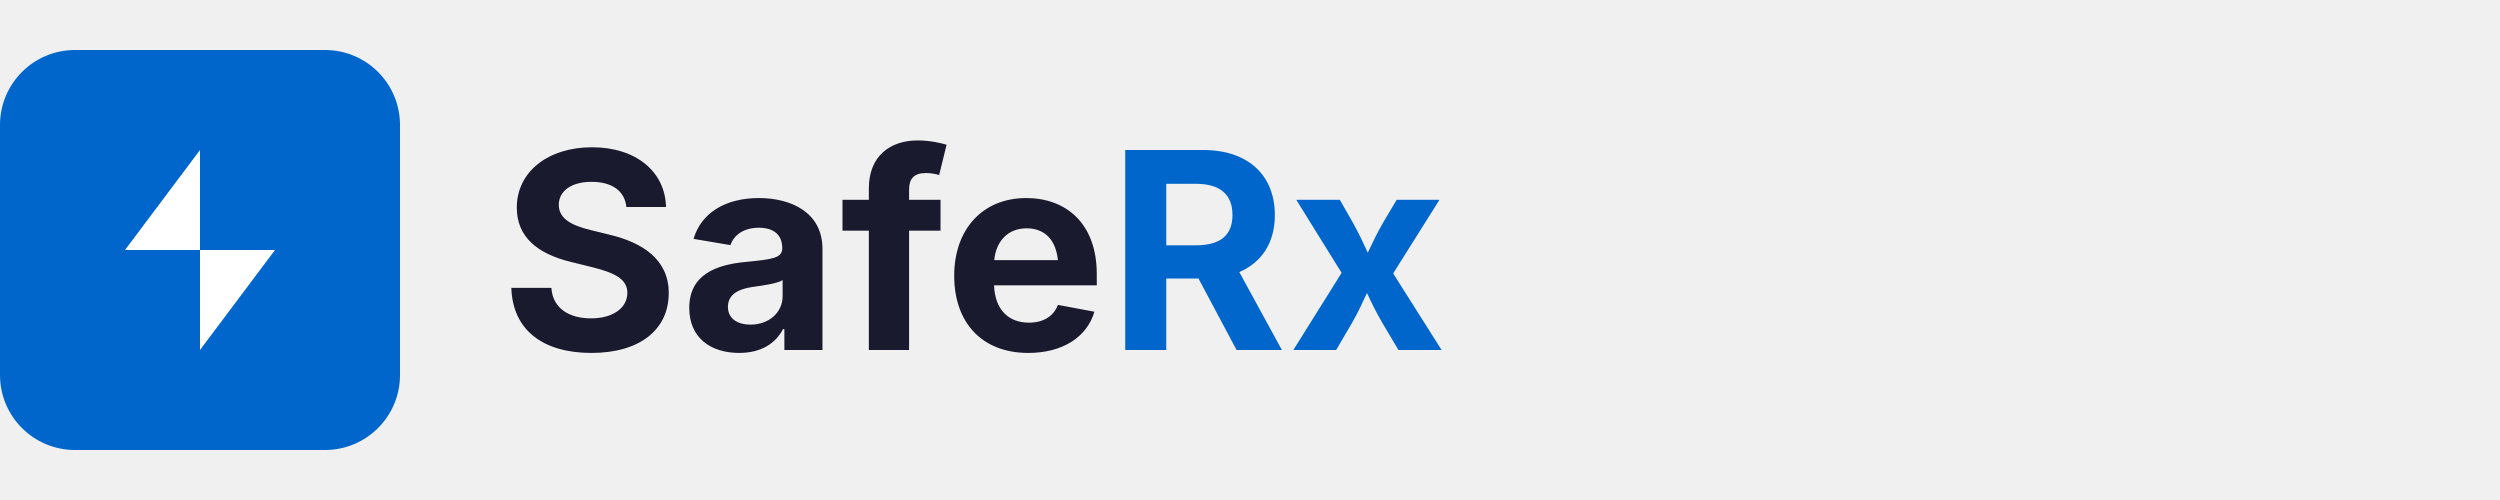
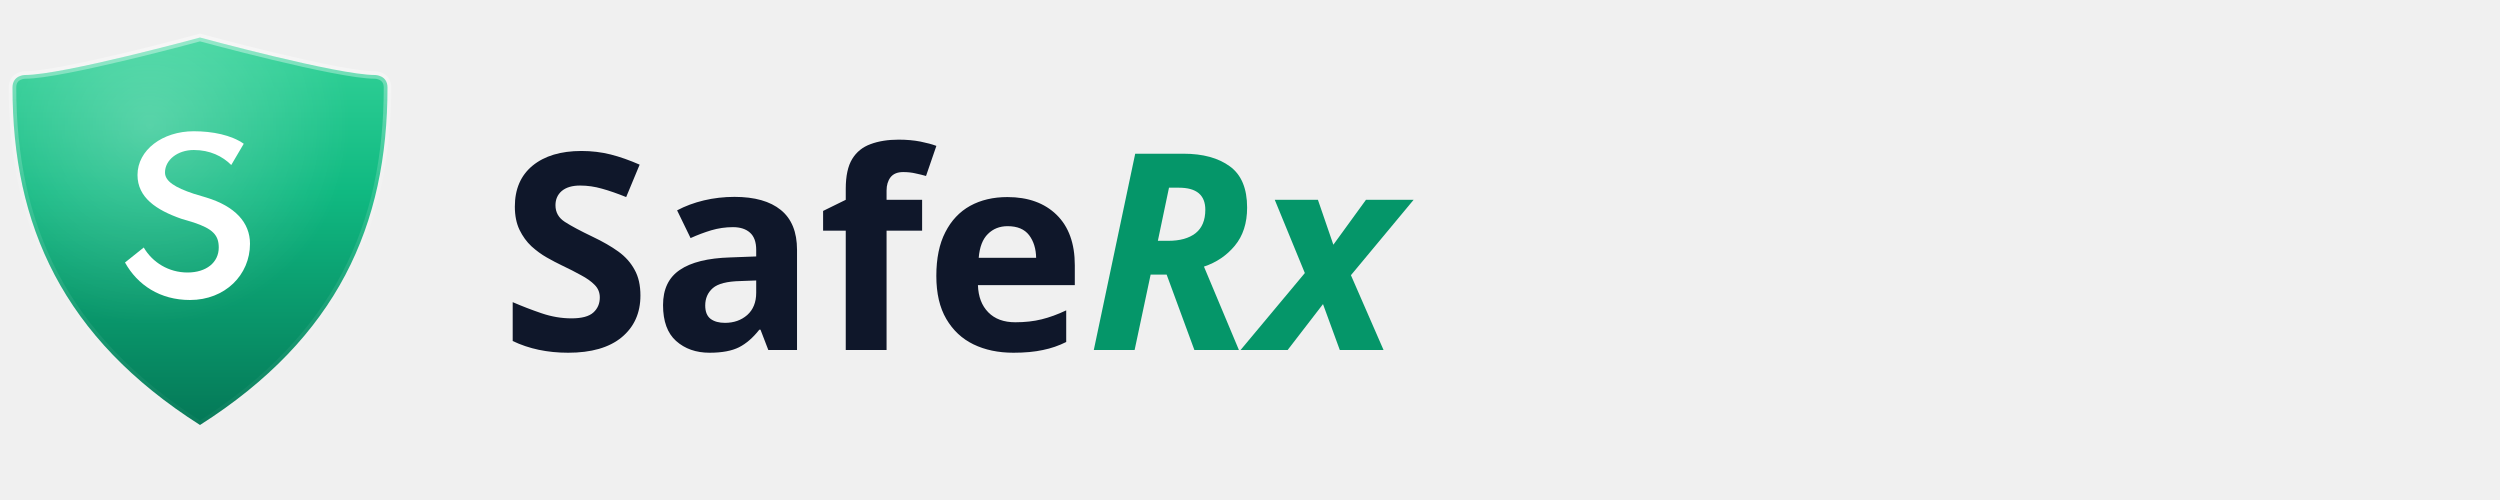
<svg xmlns="http://www.w3.org/2000/svg" viewBox="0 0 200 40" fill="none">
-   <rect x="0" y="4" width="32" height="32" rx="6" fill="#0066CC" />
-   <path d="M16 12 L10 20 L16 20 L16 28 L22 20 L16 20 Z" fill="white" />
-   <text x="40" y="28" font-family="system-ui, -apple-system, sans-serif" font-size="22" font-weight="700" fill="#1a1a2e">
-     Safe<tspan fill="#0066CC">Rx</tspan>
+   <defs>
+     <linearGradient id="sh" x1="16" y1="3" x2="16" y2="34" gradientUnits="userSpaceOnUse">
+       <stop offset="0%" stop-color="#34D399" />
+       <stop offset="40%" stop-color="#10B981" />
+       <stop offset="100%" stop-color="#047857" />
+     </linearGradient>
+     <radialGradient id="sp" cx="12" cy="10" r="16" gradientUnits="userSpaceOnUse">
+       <stop offset="0%" stop-color="white" stop-opacity="0.25" />
+       <stop offset="100%" stop-color="white" stop-opacity="0" />
+     </radialGradient>
+     <linearGradient id="rm" x1="16" y1="3" x2="16" y2="34" gradientUnits="userSpaceOnUse">
+       <stop offset="0%" stop-color="white" stop-opacity="0.4" />
+       <stop offset="40%" stop-color="white" stop-opacity="0.12" />
+       <stop offset="100%" stop-color="white" stop-opacity="0.03" />
+     </linearGradient>
+   </defs>
+   <path d="M16,3 C16,3 27,6 30,6 C30,6 31,6 31,7 C31,18 27,27 16,34 C5,27 1,18 1,7 C1,6 2,6 2,6 C5,6 16,3 16,3z" fill="url(#sh)" />
+   <path d="M16,3 C16,3 27,6 30,6 C30,6 31,6 31,7 C31,18 27,27 16,34 C5,27 1,18 1,7 C1,6 2,6 2,6 C5,6 16,3 16,3z" fill="url(#sp)" />
+   <path d="M16,3 C16,3 27,6 30,6 C30,6 31,6 31,7 C31,18 27,27 16,34 C5,27 1,18 1,7 C1,6 2,6 2,6 C5,6 16,3 16,3z" fill="none" stroke="url(#rm)" stroke-width="0.6" />
+   <path d="M19.5,11.5 C18.5,10.8 17,10.5 15.5,10.5 C13,10.5 11,12 11,14 C11,15.8 12.5,16.8 14.5,17.5 L15.5,17.8 C17,18.3 17.5,18.8 17.5,19.8 C17.5,21 16.5,21.8 15,21.8 C13.5,21.8 12.2,21 11.5,19.8 L10,21 C11,22.8 12.8,24 15.2,24 C18,24 20,22 20,19.5 C20,17.8 18.8,16.5 16.5,15.8 L15.5,15.5 C14,15 13.2,14.5 13.2,13.8 C13.2,12.8 14.2,12 15.5,12 C16.8,12 17.8,12.5 18.5,13.2 L19.5,11.5z" fill="white" />
+   <text x="40" y="28" font-family="'DM Sans', system-ui, sans-serif" font-size="22" font-weight="800" fill="#0f172a">
+     Safe<tspan fill="#059669" font-style="italic" font-weight="700">Rx</tspan>
  </text>
</svg>
